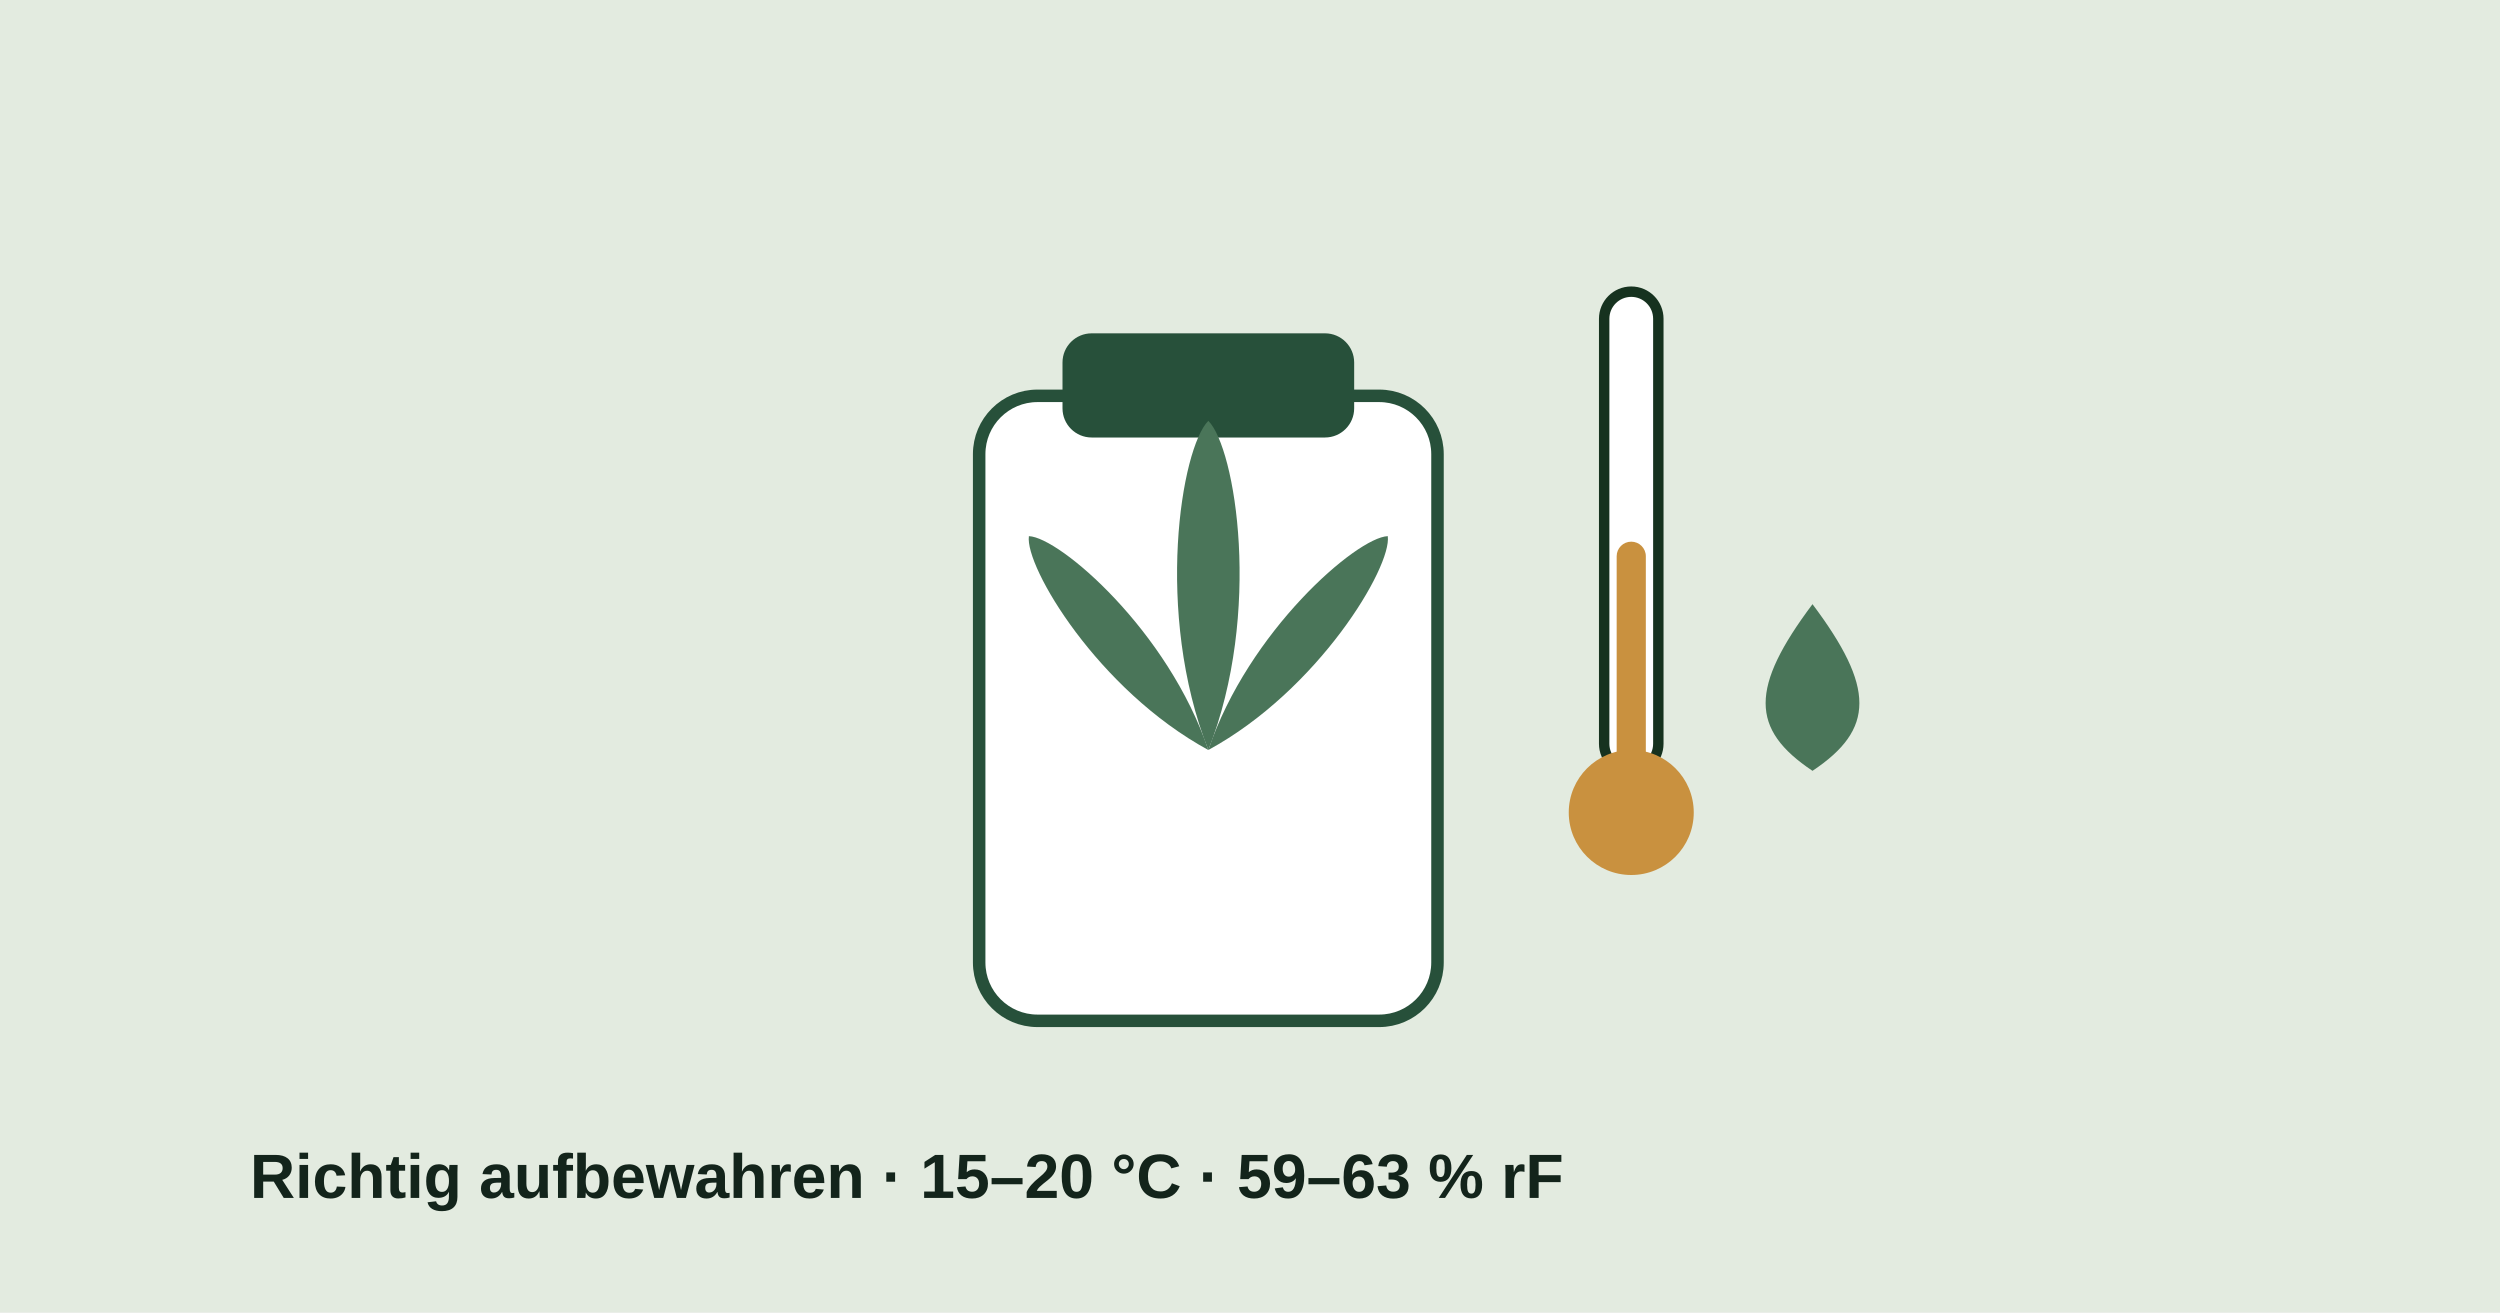
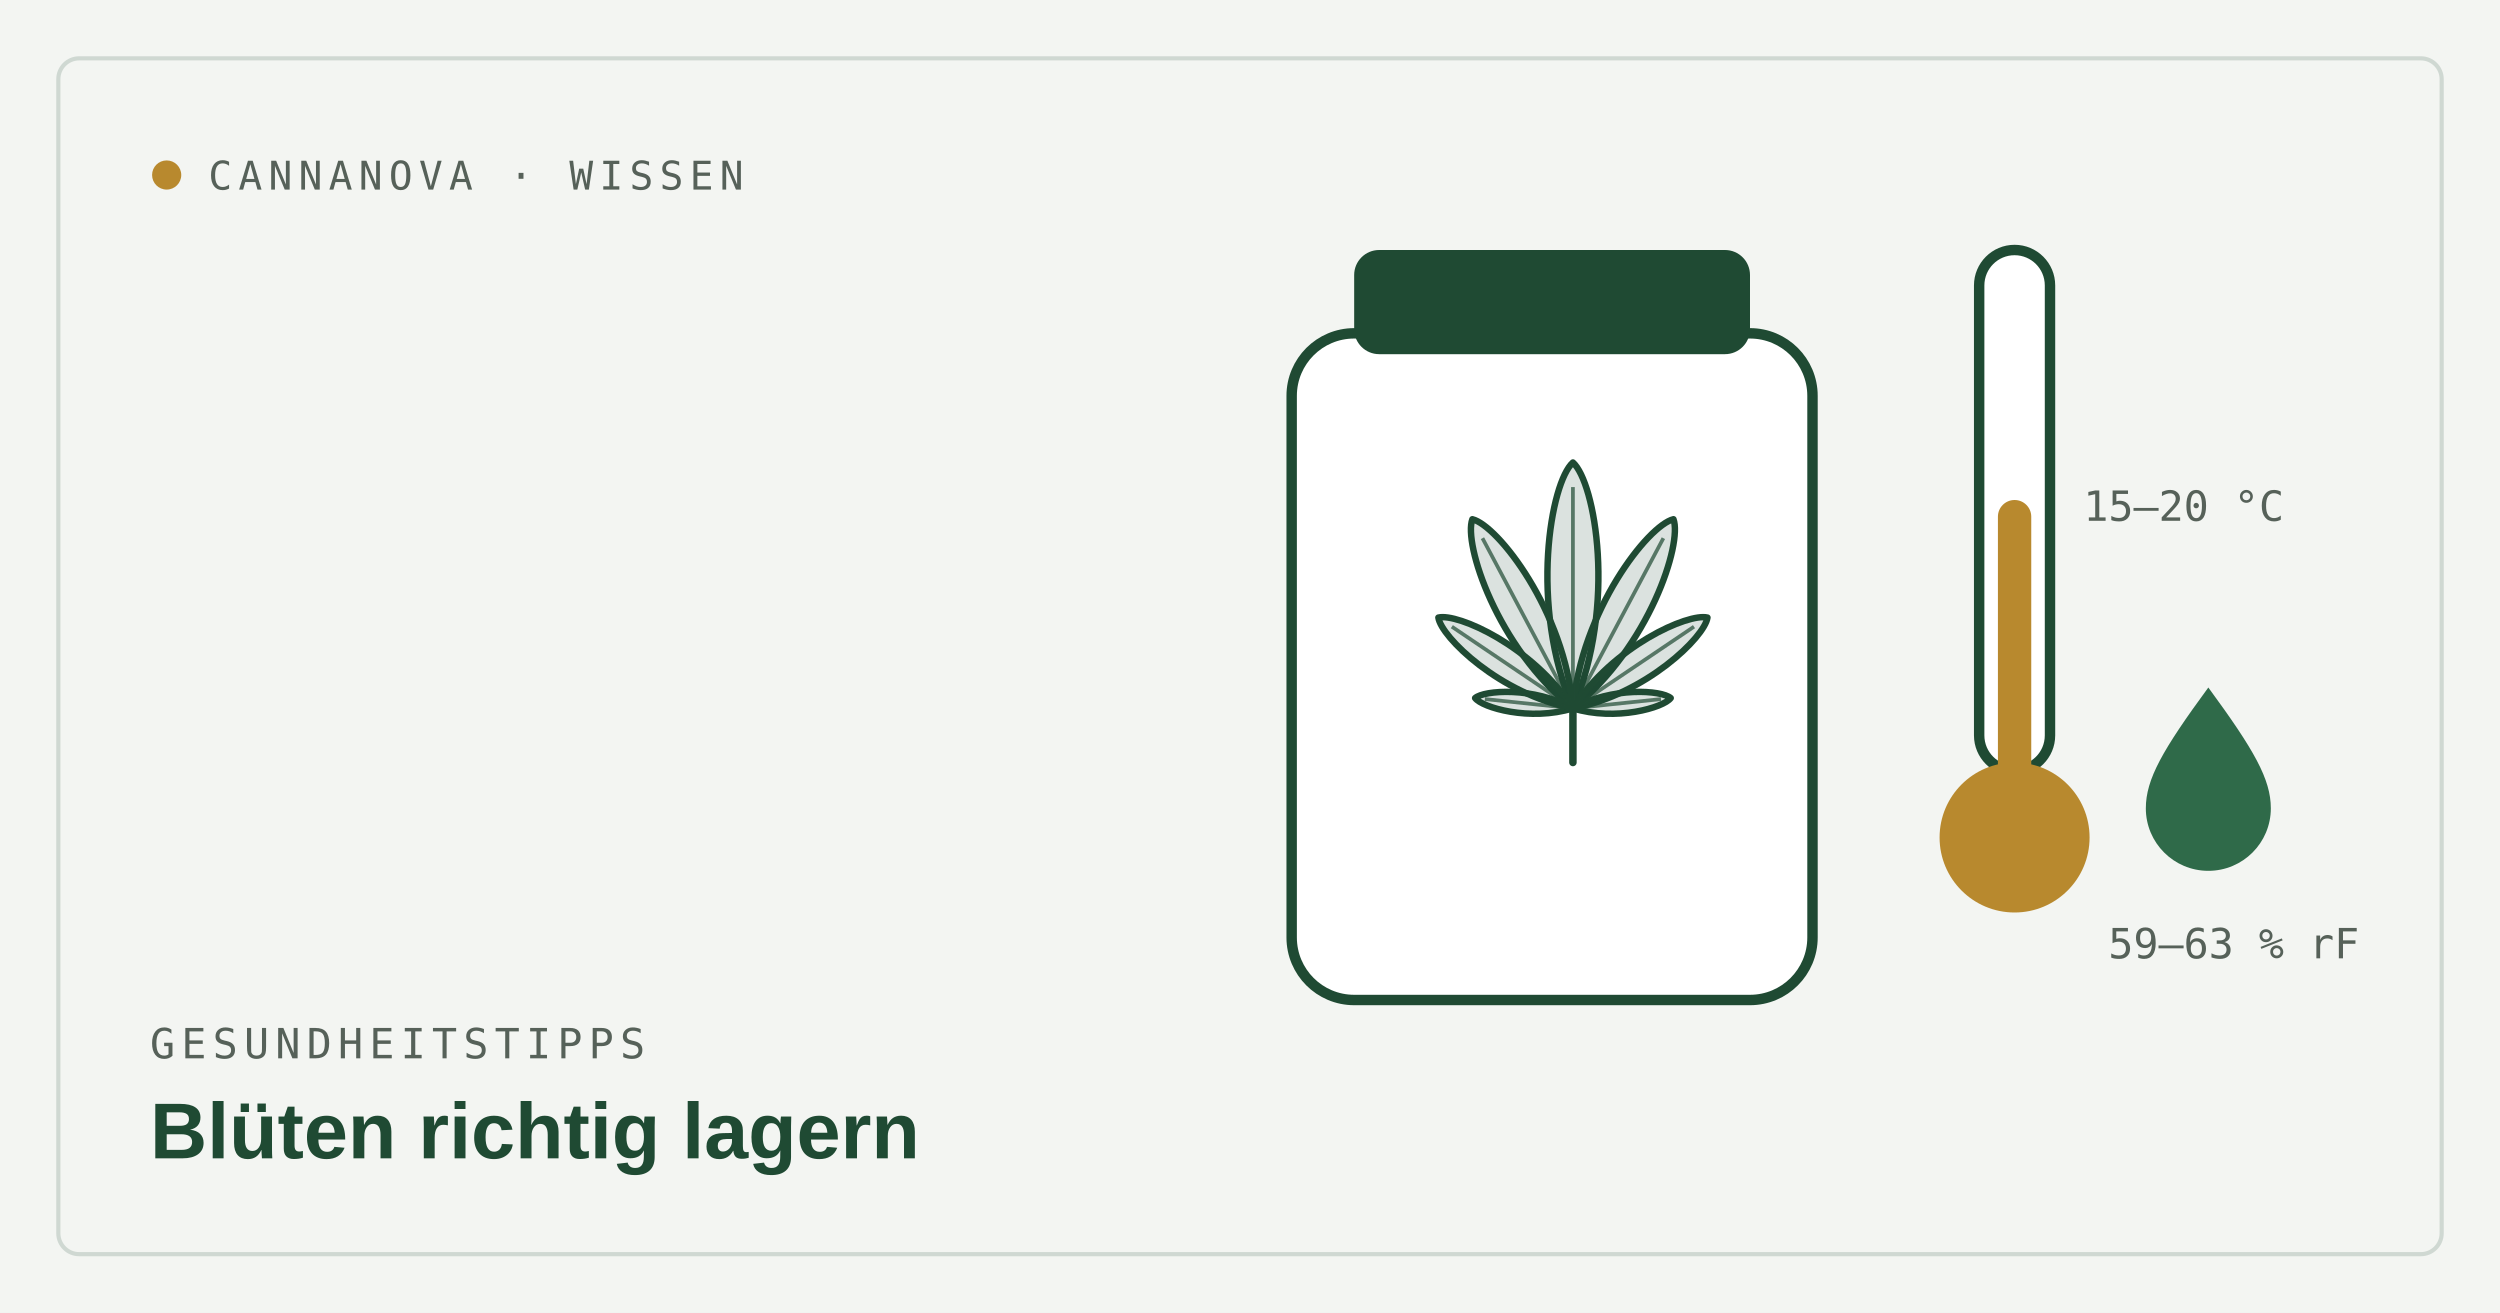
- <svg xmlns="http://www.w3.org/2000/svg" viewBox="0 0 1200 630" role="img" aria-label="Vorratsglas, Thermometer und Tropfen als Sinnbild für die richtige Lagerung">
-   <rect width="1200" height="630" fill="#e3ebe0" />
-   <g transform="translate(430,150)">
-     <rect x="40" y="40" width="220" height="300" rx="28" fill="#ffffff" stroke="#27503a" stroke-width="6" />
-     <rect x="80" y="10" width="140" height="50" rx="14" fill="#27503a" />
-     <g transform="translate(150,210)" fill="#4a7559">
-       <path d="M0,0 C -26,-66 -13,-145 0,-158 C 13,-145 26,-66 0,0 Z" />
-       <path d="M0,0 C -22,-56 -11,-124 0,-134 C 11,-124 22,-56 0,0 Z" transform="rotate(40)" />
-       <path d="M0,0 C -22,-56 -11,-124 0,-134 C 11,-124 22,-56 0,0 Z" transform="rotate(-40)" />
+ <svg xmlns="http://www.w3.org/2000/svg" viewBox="0 0 1200 630" width="1200" height="630" role="img" aria-label="Vorratsglas mit Cannabisblatt, Thermometer und Tropfen mit Richtwerten für Temperatur und Luftfeuchte">
+   <rect width="1200" height="630" fill="#f3f5f2" />
+   <rect x="28" y="28" width="1144" height="574" rx="10" fill="none" stroke="#cfd8d2" stroke-width="2" />
+   <circle cx="80" cy="84" r="7" fill="#b8892e" />
+   <text x="100" y="91" font-family="IBM Plex Mono, Menlo, Consolas, monospace" font-size="19" letter-spacing="3" fill="#566159">CANNANOVA · WISSEN</text>
+   <g transform="translate(620,100)">
+     <rect x="0" y="60" width="250" height="320" rx="30" fill="#ffffff" stroke="#1f4a33" stroke-width="5" stroke-linecap="round" stroke-linejoin="round" />
+     <rect x="30" y="20" width="190" height="50" rx="12" fill="#1f4a33" />
+   </g>
+   <g transform="translate(655,190) scale(1.0)">
+     <g fill="#1f4a33" fill-opacity=".16" stroke="#1f4a33" stroke-width="3.1" stroke-linejoin="round">
+       <path d="M0,0 C -21.2,-49.6 -10.6,-108.6 0,-118.0 C 10.6,-108.6 21.2,-49.6 0,0 Z" transform="translate(100,150) rotate(0)" />
+       <path d="M0,0 C -18.5,-43.2 -9.3,-94.6 0,-102.8 C 9.3,-94.6 18.5,-43.2 0,0 Z" transform="translate(100,150) rotate(28.0)" />
+       <path d="M0,0 C -18.5,-43.2 -9.3,-94.6 0,-102.8 C 9.3,-94.6 18.5,-43.2 0,0 Z" transform="translate(100,150) rotate(-28.0)" />
+       <path d="M0,0 C -14.0,-32.7 -7.0,-71.6 0,-77.9 C 7.0,-71.6 14.0,-32.7 0,0 Z" transform="translate(100,150) rotate(56.0)" />
+       <path d="M0,0 C -14.0,-32.7 -7.0,-71.6 0,-77.9 C 7.0,-71.6 14.0,-32.7 0,0 Z" transform="translate(100,150) rotate(-56.0)" />
+       <path d="M0,0 C -8.5,-19.8 -4.2,-43.4 0,-47.2 C 4.2,-43.4 8.5,-19.8 0,0 Z" transform="translate(100,150) rotate(84.0)" />
+       <path d="M0,0 C -8.5,-19.8 -4.2,-43.4 0,-47.2 C 4.2,-43.4 8.5,-19.8 0,0 Z" transform="translate(100,150) rotate(-84.0)" />
    </g>
+     <g fill="none" stroke="#1f4a33" stroke-width="1.8" opacity=".7">
+       <path d="M0,0 L0,-106.2" transform="translate(100,150) rotate(0)" />
+       <path d="M0,0 L0,-92.5" transform="translate(100,150) rotate(28.0)" />
+       <path d="M0,0 L0,-92.5" transform="translate(100,150) rotate(-28.0)" />
+       <path d="M0,0 L0,-70.1" transform="translate(100,150) rotate(56.0)" />
+       <path d="M0,0 L0,-70.1" transform="translate(100,150) rotate(-56.0)" />
+       <path d="M0,0 L0,-42.5" transform="translate(100,150) rotate(84.0)" />
+       <path d="M0,0 L0,-42.5" transform="translate(100,150) rotate(-84.0)" />
+     </g>
+     <path d="M100 150V176" stroke="#1f4a33" stroke-width="3.6" stroke-linecap="round" />
  </g>
-   <g transform="translate(770,140)">
-     <rect x="0" y="0" width="26" height="230" rx="13" fill="#ffffff" stroke="#16321f" stroke-width="5" />
-     <circle cx="13" cy="250" r="30" fill="#c9913f" />
-     <rect x="6" y="120" width="14" height="130" rx="7" fill="#c9913f" />
+   <g transform="translate(950,120)">
+     <rect x="0" y="0" width="34" height="250" rx="17" fill="#ffffff" stroke="#1f4a33" stroke-width="5" stroke-linecap="round" stroke-linejoin="round" />
+     <circle cx="17" cy="282" r="36" fill="#b8892e" />
+     <rect x="9" y="120" width="16" height="160" rx="8" fill="#b8892e" />
  </g>
-   <g transform="translate(870,330)">
-     <path d="M0,-40 C 30,0 30,20 0,40 C -30,20 -30,0 0,-40 Z" fill="#4a7559" />
-   </g>
-   <text x="120" y="575" font-family="Hanken Grotesk, Arial, sans-serif" font-size="30" font-weight="600" fill="#13241b">Richtig aufbewahren · 15–20 °C · 59–63 % rF</text>
+   <text x="1000" y="250" font-family="IBM Plex Mono, Menlo, Consolas, monospace" font-size="20" fill="#566159">15–20 °C</text>
+   <path d="M1060 330c22 30 30 44 30 58a30 30 0 0 1-60 0c0-14 8-28 30-58z" fill="#2f6a49" />
+   <text x="1012" y="460" font-family="IBM Plex Mono, Menlo, Consolas, monospace" font-size="20" fill="#566159">59–63 % rF</text>
+   <text x="72" y="508" font-family="IBM Plex Mono, Menlo, Consolas, monospace" font-size="20" letter-spacing="3" fill="#566159">GESUNDHEITSTIPPS</text>
+   <text x="72" y="556" font-family="Hanken Grotesk, Helvetica Neue, Arial, sans-serif" font-size="38" font-weight="600" fill="#1f4a33">Blüten richtig lagern</text>
</svg>
